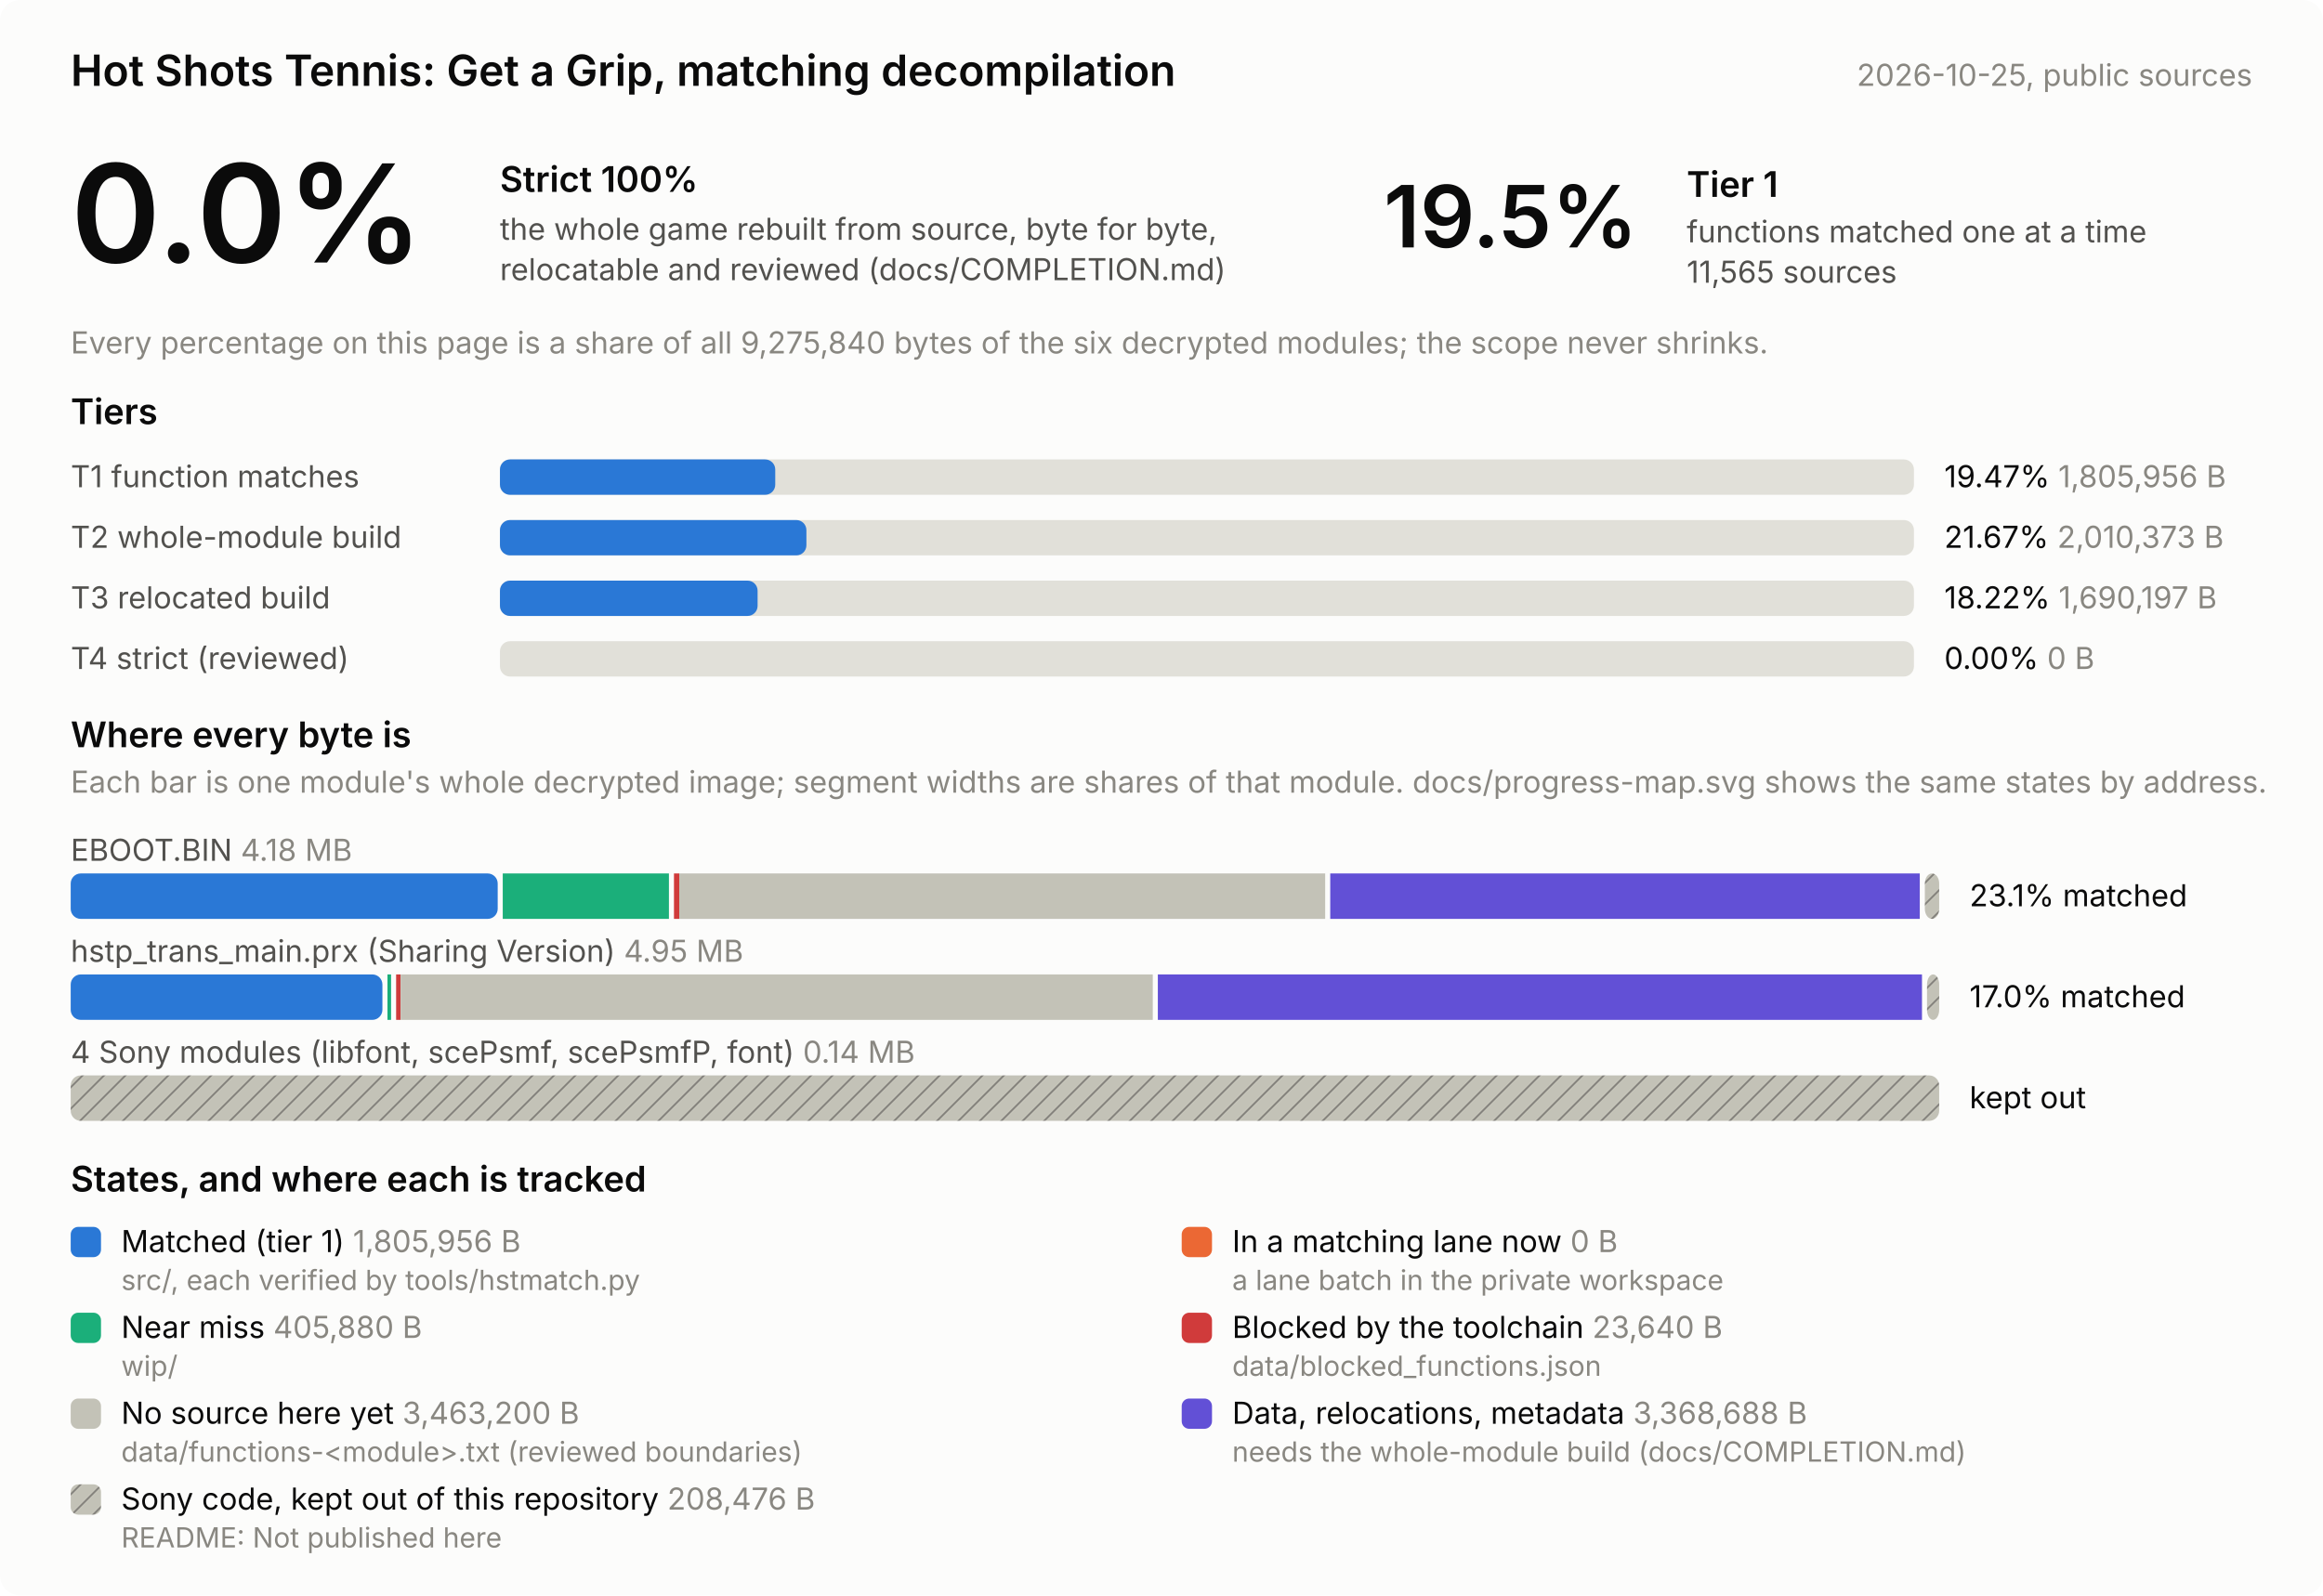
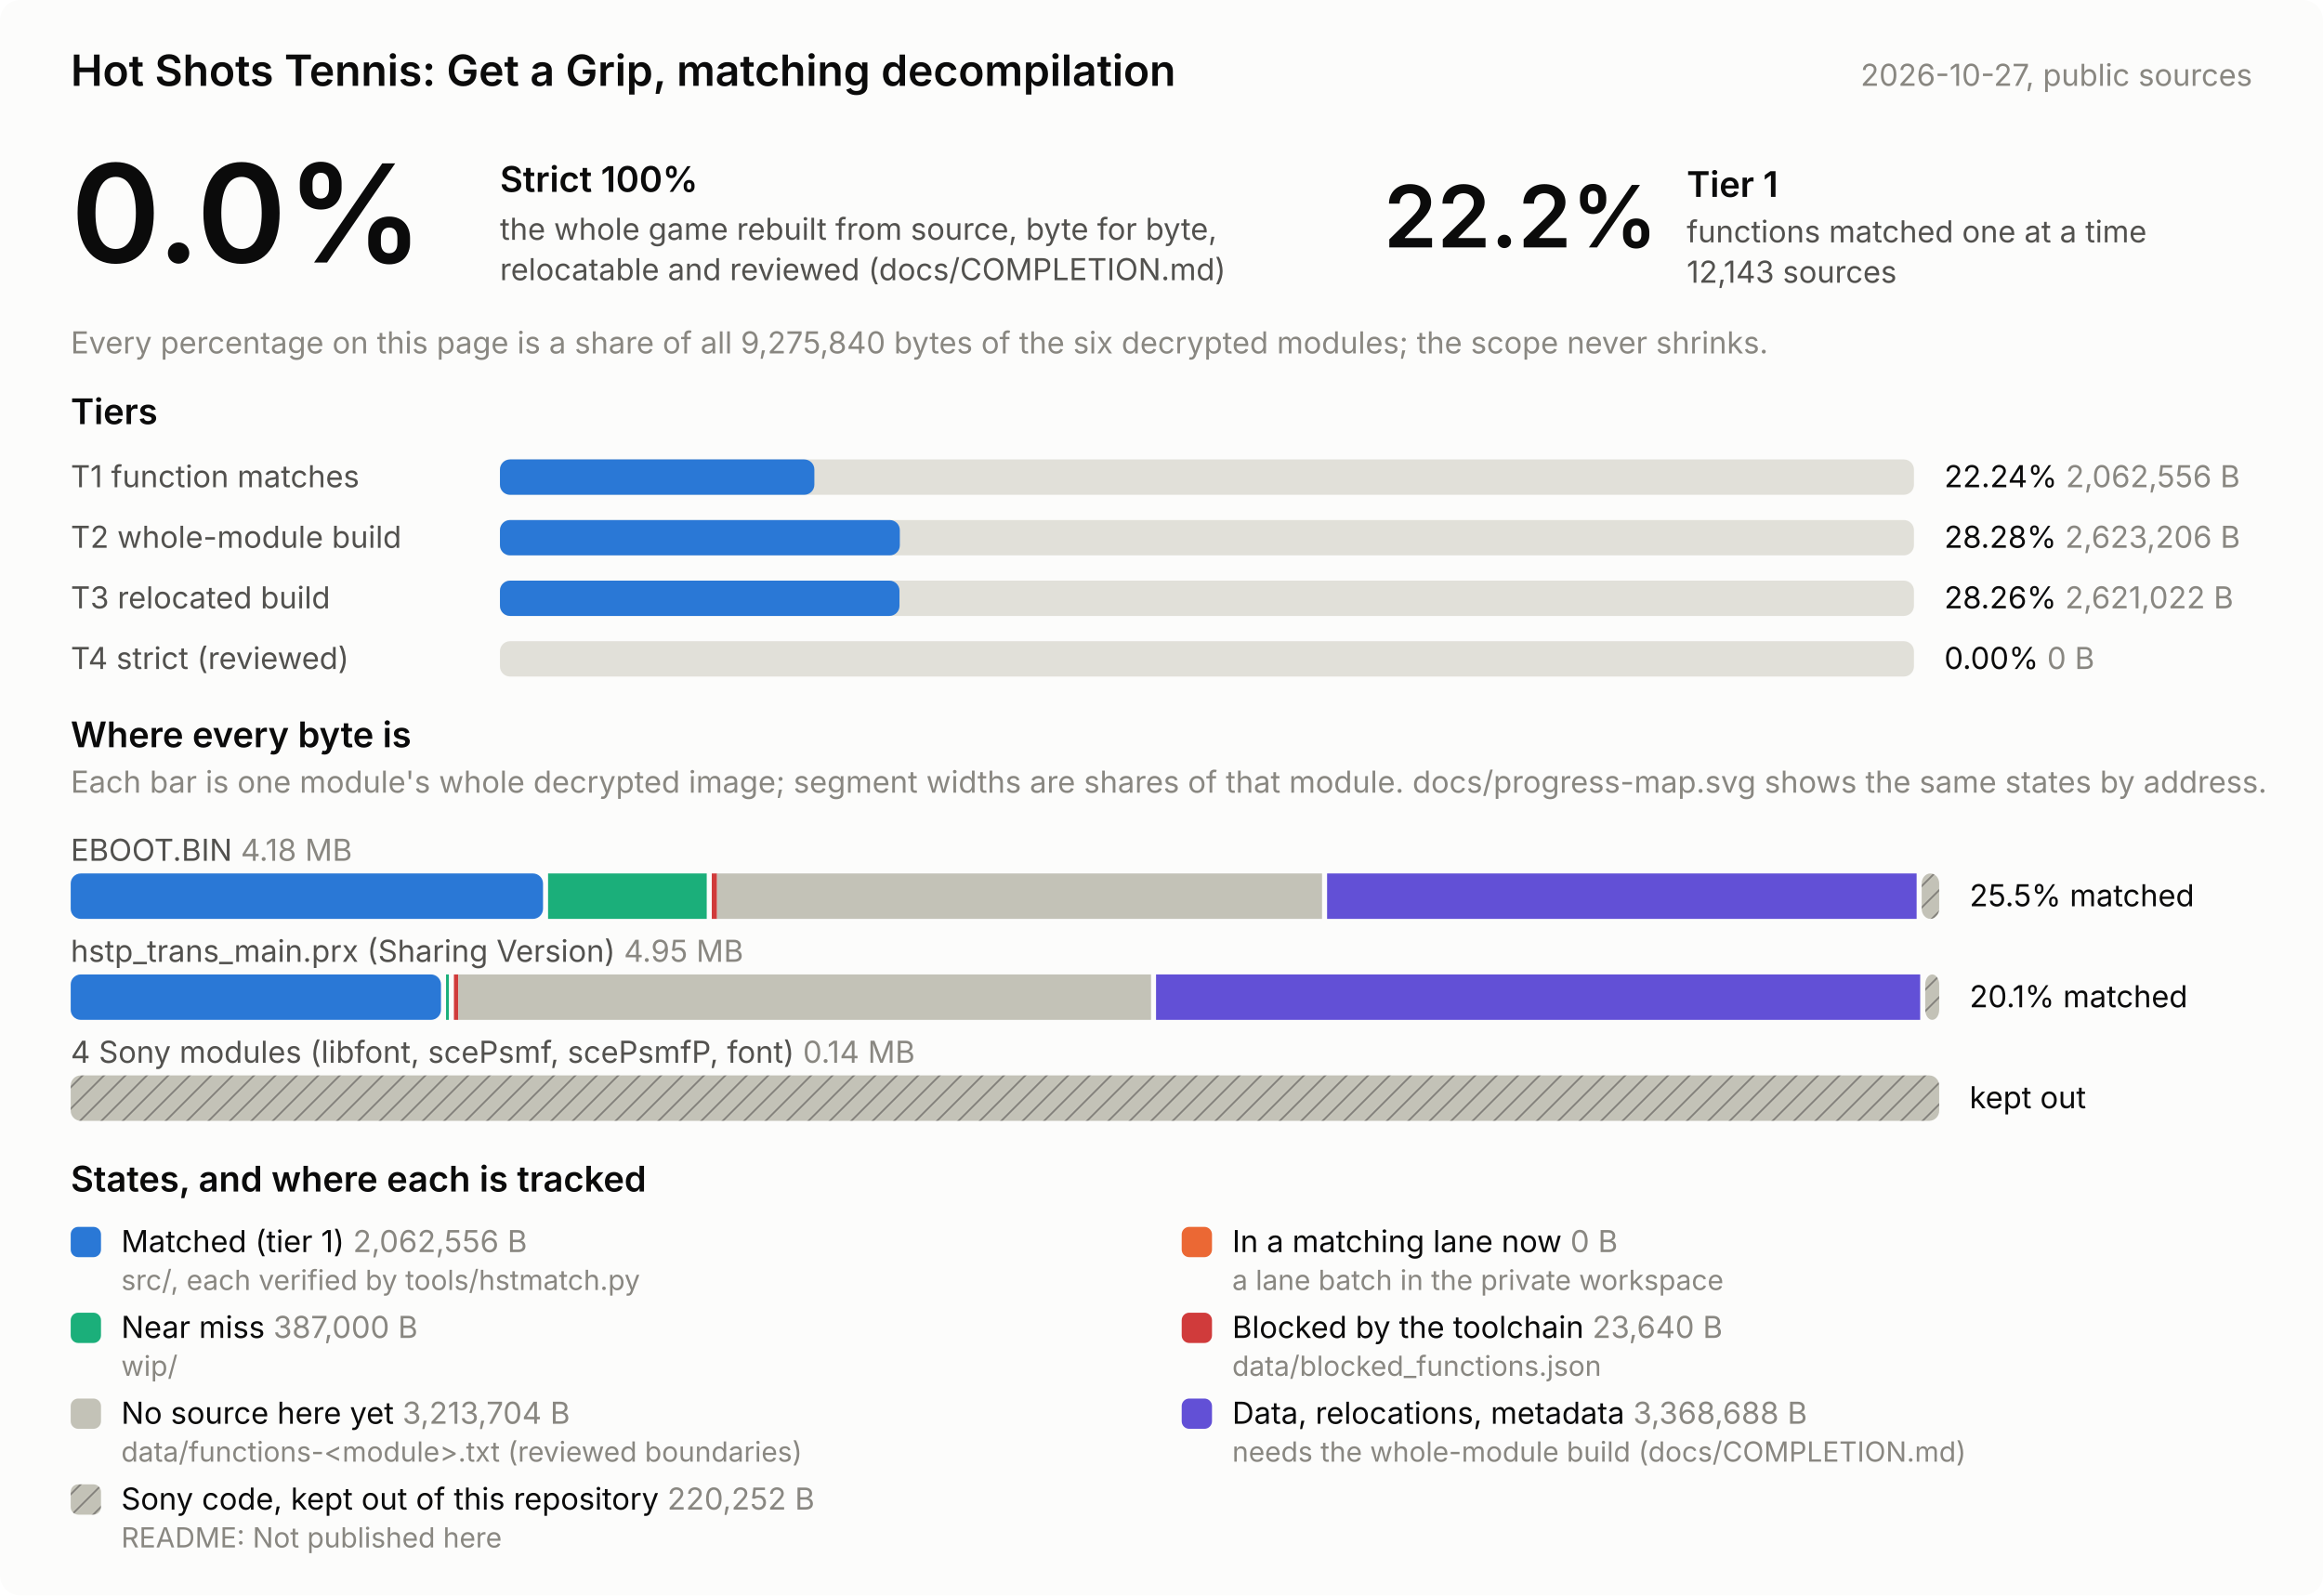
- <svg xmlns="http://www.w3.org/2000/svg" viewBox="0 0 920 632" width="920" height="632" role="img" aria-label="Decompilation progress: strict 0.0 percent; tier 1 19.5 percent of all 9,275,840 bytes of six modules">
+ <svg xmlns="http://www.w3.org/2000/svg" viewBox="0 0 920 632" width="920" height="632" role="img" aria-label="Decompilation progress: strict 0.0 percent; tier 1 22.2 percent of all 9,275,840 bytes of six modules">
  <style>
.bg{fill:#fcfcfb}.t1{fill:#0b0b0b}.t2{fill:#52514e}.t3{fill:#898781}.grid{stroke:#e1e0d9}.track{fill:#e1e0d9}
.ln{fill:none;stroke:#2a78d6;stroke-width:2}.ln2{fill:none;stroke:#d03b3b;stroke-width:2;stroke-dasharray:4 3}.dot{fill:#2a78d6}
text{font-family:system-ui,-apple-system,"Segoe UI",sans-serif}.num{font-variant-numeric:tabular-nums}
.hatch-line{stroke:#898781;stroke-width:1.5}
.s-matched{fill:#2a78d6}.s-lane{fill:#eb6834}.s-near{fill:#1baf7a}.s-parked{fill:#eda100}.s-blocked{fill:#d03b3b}.s-todo{fill:#c3c2b7}.s-data{fill:#6250d6}.s-kept{fill:#c3c2b7}
@media (prefers-color-scheme:dark){
.bg{fill:#1a1a19}.t1{fill:#f0efec}.t2{fill:#c3c2b7}.t3{fill:#898781}.grid{stroke:#2c2c2a}.track{fill:#2c2c2a}
.ln{stroke:#3987e5}.dot{fill:#3987e5}.hatch-line{stroke:#898781}
.s-matched{fill:#3987e5}.s-lane{fill:#d95926}.s-near{fill:#199e70}.s-parked{fill:#c98500}.s-blocked{fill:#d03b3b}.s-todo{fill:#4a4a46}.s-data{fill:#9085e9}.s-kept{fill:#4a4a46}}</style>
  <defs>
    <pattern id="hatch" patternUnits="userSpaceOnUse" width="6" height="6" patternTransform="rotate(45)">
      <rect class="s-kept" width="6" height="6" />
      <line class="hatch-line" x1="0" y1="0" x2="0" y2="6" />
    </pattern>
  </defs>
  <rect class="bg" width="920" height="632" rx="8" />
  <text class="t1" x="28" y="34" font-size="17" font-weight="600">Hot Shots Tennis: Get a Grip, matching decompilation</text>
-   <text class="t3" x="892" y="34" font-size="12" text-anchor="end">2026-10-25, public sources</text>
+   <text class="t3" x="892" y="34" font-size="12" text-anchor="end">2026-10-27, public sources</text>
  <text class="t1" x="28" y="104" font-size="54" font-weight="600">0.0%</text>
  <text class="t1" x="198" y="76" font-size="14" font-weight="600">Strict 100%</text>
  <text class="t2" x="198" y="95" font-size="12">the whole game rebuilt from source, byte for byte,</text>
  <text class="t2" x="198" y="111" font-size="12">relocatable and reviewed (docs/COMPLETION.md)</text>
-   <text class="t1" x="548" y="98" font-size="34" font-weight="600">19.5%</text>
+   <text class="t1" x="548" y="98" font-size="34" font-weight="600">22.2%</text>
  <text class="t1" x="668" y="78" font-size="14" font-weight="600">Tier 1</text>
  <text class="t2" x="668" y="96" font-size="12">functions matched one at a time</text>
-   <text class="t2" x="668" y="112" font-size="12">11,565 sources</text>
+   <text class="t2" x="668" y="112" font-size="12">12,143 sources</text>
  <text class="t3" x="28" y="140" font-size="12">Every percentage on this page is a share of all 9,275,840 bytes of the six decrypted modules; the scope never shrinks.</text>
  <text class="t1" x="28" y="168" font-size="14" font-weight="600">Tiers</text>
  <text class="t2" x="28" y="193" font-size="12">T1 function matches</text>
  <rect class="track" x="198" y="182" width="560" height="14" rx="4" />
-   <rect class="s-matched" x="198" y="182" width="109.03" height="14" rx="4" />
-   <text class="t1 num" x="770" y="193" font-size="12">19.47%  <tspan class="t3">1,805,956 B</tspan>
+   <rect class="s-matched" x="198" y="182" width="124.52" height="14" rx="4" />
+   <text class="t1 num" x="770" y="193" font-size="12">22.24%  <tspan class="t3">2,062,556 B</tspan>
  </text>
  <text class="t2" x="28" y="217" font-size="12">T2 whole-module build</text>
  <rect class="track" x="198" y="206" width="560" height="14" rx="4" />
-   <rect class="s-matched" x="198" y="206" width="121.37" height="14" rx="4" />
-   <text class="t1 num" x="770" y="217" font-size="12">21.67%  <tspan class="t3">2,010,373 B</tspan>
+   <rect class="s-matched" x="198" y="206" width="158.37" height="14" rx="4" />
+   <text class="t1 num" x="770" y="217" font-size="12">28.28%  <tspan class="t3">2,623,206 B</tspan>
  </text>
  <text class="t2" x="28" y="241" font-size="12">T3 relocated build</text>
  <rect class="track" x="198" y="230" width="560" height="14" rx="4" />
-   <rect class="s-matched" x="198" y="230" width="102.04" height="14" rx="4" />
-   <text class="t1 num" x="770" y="241" font-size="12">18.22%  <tspan class="t3">1,690,197 B</tspan>
+   <rect class="s-matched" x="198" y="230" width="158.23" height="14" rx="4" />
+   <text class="t1 num" x="770" y="241" font-size="12">28.26%  <tspan class="t3">2,621,022 B</tspan>
  </text>
  <text class="t2" x="28" y="265" font-size="12">T4 strict (reviewed)</text>
  <rect class="track" x="198" y="254" width="560" height="14" rx="4" />
  <text class="t1 num" x="770" y="265" font-size="12">0.00%  <tspan class="t3">0 B</tspan>
  </text>
  <text class="t1" x="28" y="296" font-size="14" font-weight="600">Where every byte is</text>
  <text class="t3" x="28" y="314" font-size="12">Each bar is one module's whole decrypted image; segment widths are shares of that module. docs/progress-map.svg shows the same states by address.</text>
  <text class="t2" x="28" y="341" font-size="12">EBOOT.BIN  <tspan class="t3">4.18 MB</tspan>
  </text>
-   <rect class="s-matched" x="28.00" y="346" width="169.11" height="18" rx="4" />
-   <rect class="s-near" x="199.11" y="346" width="65.81" height="18" rx="0" />
-   <rect class="s-blocked" x="266.92" y="346" width="2.09" height="18" rx="0" />
-   <rect class="s-todo" x="269.01" y="346" width="255.82" height="18" rx="0" />
-   <rect class="s-data" x="526.83" y="346" width="233.48" height="18" rx="0" />
-   <rect fill="url(#hatch)" x="762.31" y="346" width="5.69" height="18" rx="4" />
-   <text class="t1 num" x="780" y="359" font-size="12">23.1% matched</text>
+   <rect class="s-matched" x="28.00" y="346" width="187.06" height="18" rx="4" />
+   <rect class="s-near" x="217.06" y="346" width="62.83" height="18" rx="0" />
+   <rect class="s-blocked" x="281.89" y="346" width="2.09" height="18" rx="0" />
+   <rect class="s-todo" x="283.98" y="346" width="239.60" height="18" rx="0" />
+   <rect class="s-data" x="525.58" y="346" width="233.48" height="18" rx="0" />
+   <rect fill="url(#hatch)" x="761.06" y="346" width="6.94" height="18" rx="4" />
+   <text class="t1 num" x="780" y="359" font-size="12">25.5% matched</text>
  <text class="t2" x="28" y="381" font-size="12">hstp_trans_main.prx (Sharing Version)  <tspan class="t3">4.95 MB</tspan>
  </text>
-   <rect class="s-matched" x="28.00" y="386" width="123.45" height="18" rx="4" />
-   <rect class="s-near" x="153.45" y="386" width="1.43" height="18" rx="0" />
-   <rect class="s-blocked" x="156.88" y="386" width="1.77" height="18" rx="0" />
-   <rect class="s-todo" x="158.65" y="386" width="297.90" height="18" rx="0" />
-   <rect class="s-data" x="458.55" y="386" width="302.63" height="18" rx="0" />
-   <rect fill="url(#hatch)" x="763.18" y="386" width="4.82" height="18" rx="4" />
-   <text class="t1 num" x="780" y="399" font-size="12">17.0% matched</text>
+   <rect class="s-matched" x="28.00" y="386" width="146.65" height="18" rx="4" />
+   <rect class="s-near" x="176.65" y="386" width="1.12" height="18" rx="0" />
+   <rect class="s-blocked" x="179.77" y="386" width="1.77" height="18" rx="0" />
+   <rect class="s-todo" x="181.54" y="386" width="274.31" height="18" rx="0" />
+   <rect class="s-data" x="457.84" y="386" width="302.63" height="18" rx="0" />
+   <rect fill="url(#hatch)" x="762.47" y="386" width="5.53" height="18" rx="4" />
+   <text class="t1 num" x="780" y="399" font-size="12">20.1% matched</text>
  <text class="t2" x="28" y="421" font-size="12">4 Sony modules (libfont, scePsmf, scePsmfP, font)  <tspan class="t3">0.14 MB</tspan>
  </text>
  <rect fill="url(#hatch)" x="28.00" y="426" width="740.00" height="18" rx="4" />
  <text class="t1 num" x="780" y="439" font-size="12">kept out</text>
  <text class="t1" x="28" y="472" font-size="14" font-weight="600">States, and where each is tracked</text>
  <rect class="s-matched" x="28" y="486" width="12" height="12" rx="3" />
-   <text class="t1" x="48" y="496" font-size="12">Matched (tier 1)  <tspan class="t3 num">1,805,956 B</tspan>
+   <text class="t1" x="48" y="496" font-size="12">Matched (tier 1)  <tspan class="t3 num">2,062,556 B</tspan>
  </text>
  <text class="t3" x="48" y="511" font-size="11">src/, each verified by tools/hstmatch.py</text>
  <rect class="s-lane" x="468" y="486" width="12" height="12" rx="3" />
  <text class="t1" x="488" y="496" font-size="12">In a matching lane now  <tspan class="t3 num">0 B</tspan>
  </text>
  <text class="t3" x="488" y="511" font-size="11">a lane batch in the private workspace</text>
  <rect class="s-near" x="28" y="520" width="12" height="12" rx="3" />
-   <text class="t1" x="48" y="530" font-size="12">Near miss  <tspan class="t3 num">405,880 B</tspan>
+   <text class="t1" x="48" y="530" font-size="12">Near miss  <tspan class="t3 num">387,000 B</tspan>
  </text>
  <text class="t3" x="48" y="545" font-size="11">wip/</text>
  <rect class="s-blocked" x="468" y="520" width="12" height="12" rx="3" />
  <text class="t1" x="488" y="530" font-size="12">Blocked by the toolchain  <tspan class="t3 num">23,640 B</tspan>
  </text>
  <text class="t3" x="488" y="545" font-size="11">data/blocked_functions.json</text>
  <rect class="s-todo" x="28" y="554" width="12" height="12" rx="3" />
-   <text class="t1" x="48" y="564" font-size="12">No source here yet  <tspan class="t3 num">3,463,200 B</tspan>
+   <text class="t1" x="48" y="564" font-size="12">No source here yet  <tspan class="t3 num">3,213,704 B</tspan>
  </text>
  <text class="t3" x="48" y="579" font-size="11">data/functions-&lt;module&gt;.txt (reviewed boundaries)</text>
  <rect class="s-data" x="468" y="554" width="12" height="12" rx="3" />
  <text class="t1" x="488" y="564" font-size="12">Data, relocations, metadata  <tspan class="t3 num">3,368,688 B</tspan>
  </text>
  <text class="t3" x="488" y="579" font-size="11">needs the whole-module build (docs/COMPLETION.md)</text>
  <rect fill="url(#hatch)" x="28" y="588" width="12" height="12" rx="3" />
-   <text class="t1" x="48" y="598" font-size="12">Sony code, kept out of this repository  <tspan class="t3 num">208,476 B</tspan>
+   <text class="t1" x="48" y="598" font-size="12">Sony code, kept out of this repository  <tspan class="t3 num">220,252 B</tspan>
  </text>
  <text class="t3" x="48" y="613" font-size="11">README: Not published here</text>
</svg>
